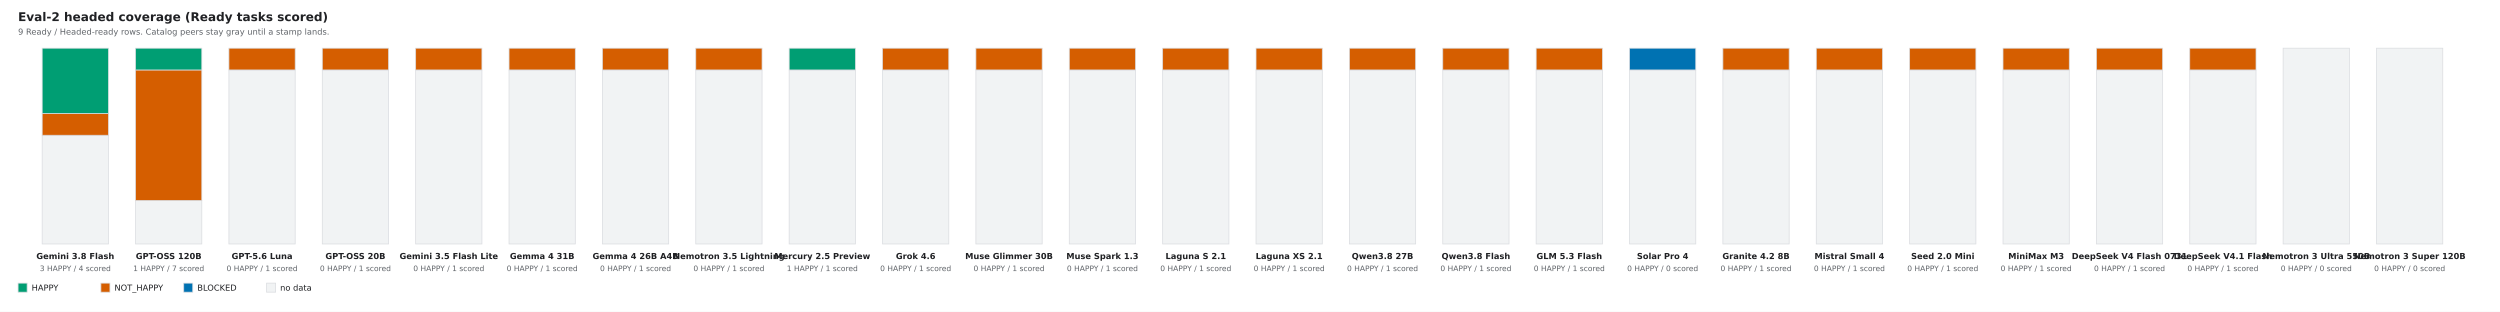
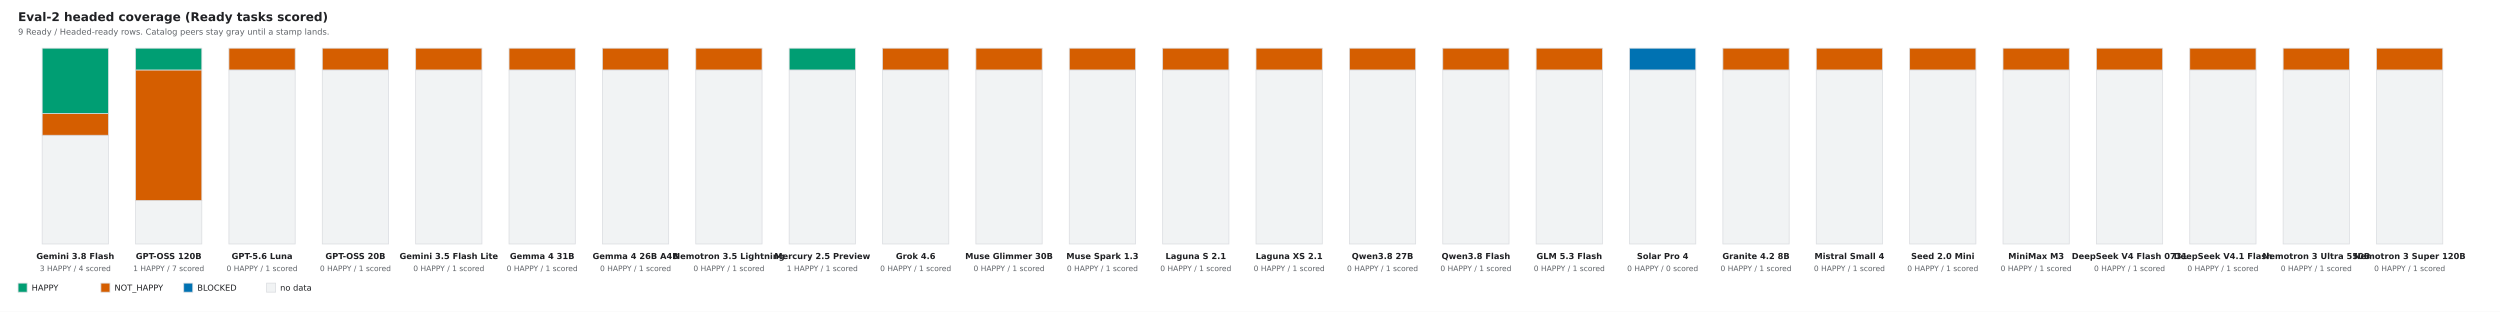
<svg xmlns="http://www.w3.org/2000/svg" width="3320" height="414" viewBox="0 0 3320 414" role="img">
  <rect width="3320" height="414" fill="#ffffff" />
  <text x="24" y="28" font-family="DejaVu Sans, sans-serif" font-size="16" font-weight="700" fill="#202124">Eval-2 headed coverage (Ready tasks scored)</text>
  <text x="24" y="46" font-family="DejaVu Sans, sans-serif" font-size="11" fill="#5f6368">9 Ready / Headed-ready rows. Catalog peers stay gray until a stamp lands.</text>
  <rect x="56.0" y="179.6" width="88" height="144.4" fill="#F1F3F4" stroke="#dadce0" data-segment="no data" />
  <rect x="56.0" y="150.7" width="88" height="28.9" fill="#D55E00" stroke="#dadce0" data-segment="NOT_HAPPY" />
  <rect x="56.0" y="64.0" width="88" height="86.7" fill="#009E73" stroke="#dadce0" data-segment="HAPPY" />
  <text x="100.0" y="344" text-anchor="middle" font-family="DejaVu Sans, sans-serif" font-size="11" font-weight="700" fill="#202124">Gemini 3.8 Flash</text>
  <text x="100.0" y="360" text-anchor="middle" font-family="DejaVu Sans, sans-serif" font-size="10" fill="#5f6368">3 HAPPY / 4 scored</text>
  <rect x="180.0" y="266.2" width="88" height="57.8" fill="#F1F3F4" stroke="#dadce0" data-segment="no data" />
  <rect x="180.0" y="92.9" width="88" height="173.3" fill="#D55E00" stroke="#dadce0" data-segment="NOT_HAPPY" />
  <rect x="180.0" y="64.0" width="88" height="28.9" fill="#009E73" stroke="#dadce0" data-segment="HAPPY" />
  <text x="224.0" y="344" text-anchor="middle" font-family="DejaVu Sans, sans-serif" font-size="11" font-weight="700" fill="#202124">GPT-OSS 120B</text>
  <text x="224.0" y="360" text-anchor="middle" font-family="DejaVu Sans, sans-serif" font-size="10" fill="#5f6368">1 HAPPY / 7 scored</text>
  <rect x="304.0" y="92.9" width="88" height="231.1" fill="#F1F3F4" stroke="#dadce0" data-segment="no data" />
  <rect x="304.0" y="64.0" width="88" height="28.9" fill="#D55E00" stroke="#dadce0" data-segment="NOT_HAPPY" />
  <text x="348.0" y="344" text-anchor="middle" font-family="DejaVu Sans, sans-serif" font-size="11" font-weight="700" fill="#202124">GPT-5.6 Luna</text>
  <text x="348.0" y="360" text-anchor="middle" font-family="DejaVu Sans, sans-serif" font-size="10" fill="#5f6368">0 HAPPY / 1 scored</text>
  <rect x="428.0" y="92.9" width="88" height="231.1" fill="#F1F3F4" stroke="#dadce0" data-segment="no data" />
  <rect x="428.0" y="64.0" width="88" height="28.9" fill="#D55E00" stroke="#dadce0" data-segment="NOT_HAPPY" />
  <text x="472.0" y="344" text-anchor="middle" font-family="DejaVu Sans, sans-serif" font-size="11" font-weight="700" fill="#202124">GPT-OSS 20B</text>
  <text x="472.0" y="360" text-anchor="middle" font-family="DejaVu Sans, sans-serif" font-size="10" fill="#5f6368">0 HAPPY / 1 scored</text>
  <rect x="552.0" y="92.9" width="88" height="231.1" fill="#F1F3F4" stroke="#dadce0" data-segment="no data" />
  <rect x="552.0" y="64.0" width="88" height="28.9" fill="#D55E00" stroke="#dadce0" data-segment="NOT_HAPPY" />
  <text x="596.0" y="344" text-anchor="middle" font-family="DejaVu Sans, sans-serif" font-size="11" font-weight="700" fill="#202124">Gemini 3.5 Flash Lite</text>
  <text x="596.0" y="360" text-anchor="middle" font-family="DejaVu Sans, sans-serif" font-size="10" fill="#5f6368">0 HAPPY / 1 scored</text>
  <rect x="676.0" y="92.9" width="88" height="231.1" fill="#F1F3F4" stroke="#dadce0" data-segment="no data" />
  <rect x="676.0" y="64.0" width="88" height="28.9" fill="#D55E00" stroke="#dadce0" data-segment="NOT_HAPPY" />
  <text x="720.0" y="344" text-anchor="middle" font-family="DejaVu Sans, sans-serif" font-size="11" font-weight="700" fill="#202124">Gemma 4 31B</text>
  <text x="720.0" y="360" text-anchor="middle" font-family="DejaVu Sans, sans-serif" font-size="10" fill="#5f6368">0 HAPPY / 1 scored</text>
  <rect x="800.0" y="92.9" width="88" height="231.1" fill="#F1F3F4" stroke="#dadce0" data-segment="no data" />
  <rect x="800.0" y="64.0" width="88" height="28.9" fill="#D55E00" stroke="#dadce0" data-segment="NOT_HAPPY" />
  <text x="844.0" y="344" text-anchor="middle" font-family="DejaVu Sans, sans-serif" font-size="11" font-weight="700" fill="#202124">Gemma 4 26B A4B</text>
  <text x="844.0" y="360" text-anchor="middle" font-family="DejaVu Sans, sans-serif" font-size="10" fill="#5f6368">0 HAPPY / 1 scored</text>
  <rect x="924.0" y="92.9" width="88" height="231.1" fill="#F1F3F4" stroke="#dadce0" data-segment="no data" />
  <rect x="924.0" y="64.0" width="88" height="28.9" fill="#D55E00" stroke="#dadce0" data-segment="NOT_HAPPY" />
  <text x="968.0" y="344" text-anchor="middle" font-family="DejaVu Sans, sans-serif" font-size="11" font-weight="700" fill="#202124">Nemotron 3.5 Lightning</text>
  <text x="968.0" y="360" text-anchor="middle" font-family="DejaVu Sans, sans-serif" font-size="10" fill="#5f6368">0 HAPPY / 1 scored</text>
  <rect x="1048.0" y="92.9" width="88" height="231.1" fill="#F1F3F4" stroke="#dadce0" data-segment="no data" />
  <rect x="1048.0" y="64.0" width="88" height="28.9" fill="#009E73" stroke="#dadce0" data-segment="HAPPY" />
  <text x="1092.0" y="344" text-anchor="middle" font-family="DejaVu Sans, sans-serif" font-size="11" font-weight="700" fill="#202124">Mercury 2.5 Preview</text>
  <text x="1092.0" y="360" text-anchor="middle" font-family="DejaVu Sans, sans-serif" font-size="10" fill="#5f6368">1 HAPPY / 1 scored</text>
  <rect x="1172.0" y="92.9" width="88" height="231.1" fill="#F1F3F4" stroke="#dadce0" data-segment="no data" />
  <rect x="1172.0" y="64.0" width="88" height="28.9" fill="#D55E00" stroke="#dadce0" data-segment="NOT_HAPPY" />
  <text x="1216.0" y="344" text-anchor="middle" font-family="DejaVu Sans, sans-serif" font-size="11" font-weight="700" fill="#202124">Grok 4.6</text>
  <text x="1216.0" y="360" text-anchor="middle" font-family="DejaVu Sans, sans-serif" font-size="10" fill="#5f6368">0 HAPPY / 1 scored</text>
  <rect x="1296.0" y="92.9" width="88" height="231.1" fill="#F1F3F4" stroke="#dadce0" data-segment="no data" />
  <rect x="1296.0" y="64.0" width="88" height="28.9" fill="#D55E00" stroke="#dadce0" data-segment="NOT_HAPPY" />
  <text x="1340.0" y="344" text-anchor="middle" font-family="DejaVu Sans, sans-serif" font-size="11" font-weight="700" fill="#202124">Muse Glimmer 30B</text>
  <text x="1340.0" y="360" text-anchor="middle" font-family="DejaVu Sans, sans-serif" font-size="10" fill="#5f6368">0 HAPPY / 1 scored</text>
  <rect x="1420.0" y="92.9" width="88" height="231.1" fill="#F1F3F4" stroke="#dadce0" data-segment="no data" />
  <rect x="1420.0" y="64.0" width="88" height="28.9" fill="#D55E00" stroke="#dadce0" data-segment="NOT_HAPPY" />
  <text x="1464.0" y="344" text-anchor="middle" font-family="DejaVu Sans, sans-serif" font-size="11" font-weight="700" fill="#202124">Muse Spark 1.3</text>
  <text x="1464.0" y="360" text-anchor="middle" font-family="DejaVu Sans, sans-serif" font-size="10" fill="#5f6368">0 HAPPY / 1 scored</text>
  <rect x="1544.0" y="92.9" width="88" height="231.1" fill="#F1F3F4" stroke="#dadce0" data-segment="no data" />
  <rect x="1544.0" y="64.0" width="88" height="28.9" fill="#D55E00" stroke="#dadce0" data-segment="NOT_HAPPY" />
  <text x="1588.0" y="344" text-anchor="middle" font-family="DejaVu Sans, sans-serif" font-size="11" font-weight="700" fill="#202124">Laguna S 2.1</text>
  <text x="1588.0" y="360" text-anchor="middle" font-family="DejaVu Sans, sans-serif" font-size="10" fill="#5f6368">0 HAPPY / 1 scored</text>
  <rect x="1668.0" y="92.9" width="88" height="231.1" fill="#F1F3F4" stroke="#dadce0" data-segment="no data" />
  <rect x="1668.0" y="64.0" width="88" height="28.9" fill="#D55E00" stroke="#dadce0" data-segment="NOT_HAPPY" />
  <text x="1712.0" y="344" text-anchor="middle" font-family="DejaVu Sans, sans-serif" font-size="11" font-weight="700" fill="#202124">Laguna XS 2.1</text>
  <text x="1712.0" y="360" text-anchor="middle" font-family="DejaVu Sans, sans-serif" font-size="10" fill="#5f6368">0 HAPPY / 1 scored</text>
  <rect x="1792.0" y="92.9" width="88" height="231.1" fill="#F1F3F4" stroke="#dadce0" data-segment="no data" />
  <rect x="1792.0" y="64.0" width="88" height="28.9" fill="#D55E00" stroke="#dadce0" data-segment="NOT_HAPPY" />
  <text x="1836.0" y="344" text-anchor="middle" font-family="DejaVu Sans, sans-serif" font-size="11" font-weight="700" fill="#202124">Qwen3.8 27B</text>
  <text x="1836.0" y="360" text-anchor="middle" font-family="DejaVu Sans, sans-serif" font-size="10" fill="#5f6368">0 HAPPY / 1 scored</text>
  <rect x="1916.0" y="92.9" width="88" height="231.1" fill="#F1F3F4" stroke="#dadce0" data-segment="no data" />
  <rect x="1916.0" y="64.0" width="88" height="28.9" fill="#D55E00" stroke="#dadce0" data-segment="NOT_HAPPY" />
  <text x="1960.0" y="344" text-anchor="middle" font-family="DejaVu Sans, sans-serif" font-size="11" font-weight="700" fill="#202124">Qwen3.8 Flash</text>
  <text x="1960.0" y="360" text-anchor="middle" font-family="DejaVu Sans, sans-serif" font-size="10" fill="#5f6368">0 HAPPY / 1 scored</text>
  <rect x="2040.0" y="92.9" width="88" height="231.1" fill="#F1F3F4" stroke="#dadce0" data-segment="no data" />
  <rect x="2040.0" y="64.0" width="88" height="28.9" fill="#D55E00" stroke="#dadce0" data-segment="NOT_HAPPY" />
  <text x="2084.0" y="344" text-anchor="middle" font-family="DejaVu Sans, sans-serif" font-size="11" font-weight="700" fill="#202124">GLM 5.3 Flash</text>
  <text x="2084.0" y="360" text-anchor="middle" font-family="DejaVu Sans, sans-serif" font-size="10" fill="#5f6368">0 HAPPY / 1 scored</text>
  <rect x="2164.0" y="92.9" width="88" height="231.1" fill="#F1F3F4" stroke="#dadce0" data-segment="no data" />
  <rect x="2164.0" y="64.0" width="88" height="28.9" fill="#0072B2" stroke="#dadce0" data-segment="BLOCKED" />
  <text x="2208.0" y="344" text-anchor="middle" font-family="DejaVu Sans, sans-serif" font-size="11" font-weight="700" fill="#202124">Solar Pro 4</text>
  <text x="2208.0" y="360" text-anchor="middle" font-family="DejaVu Sans, sans-serif" font-size="10" fill="#5f6368">0 HAPPY / 0 scored</text>
  <rect x="2288.0" y="92.9" width="88" height="231.1" fill="#F1F3F4" stroke="#dadce0" data-segment="no data" />
  <rect x="2288.0" y="64.0" width="88" height="28.9" fill="#D55E00" stroke="#dadce0" data-segment="NOT_HAPPY" />
  <text x="2332.0" y="344" text-anchor="middle" font-family="DejaVu Sans, sans-serif" font-size="11" font-weight="700" fill="#202124">Granite 4.2 8B</text>
  <text x="2332.0" y="360" text-anchor="middle" font-family="DejaVu Sans, sans-serif" font-size="10" fill="#5f6368">0 HAPPY / 1 scored</text>
  <rect x="2412.0" y="92.9" width="88" height="231.1" fill="#F1F3F4" stroke="#dadce0" data-segment="no data" />
  <rect x="2412.0" y="64.0" width="88" height="28.9" fill="#D55E00" stroke="#dadce0" data-segment="NOT_HAPPY" />
  <text x="2456.0" y="344" text-anchor="middle" font-family="DejaVu Sans, sans-serif" font-size="11" font-weight="700" fill="#202124">Mistral Small 4</text>
  <text x="2456.0" y="360" text-anchor="middle" font-family="DejaVu Sans, sans-serif" font-size="10" fill="#5f6368">0 HAPPY / 1 scored</text>
  <rect x="2536.0" y="92.9" width="88" height="231.1" fill="#F1F3F4" stroke="#dadce0" data-segment="no data" />
  <rect x="2536.0" y="64.0" width="88" height="28.9" fill="#D55E00" stroke="#dadce0" data-segment="NOT_HAPPY" />
  <text x="2580.0" y="344" text-anchor="middle" font-family="DejaVu Sans, sans-serif" font-size="11" font-weight="700" fill="#202124">Seed 2.0 Mini</text>
  <text x="2580.0" y="360" text-anchor="middle" font-family="DejaVu Sans, sans-serif" font-size="10" fill="#5f6368">0 HAPPY / 1 scored</text>
  <rect x="2660.0" y="92.9" width="88" height="231.1" fill="#F1F3F4" stroke="#dadce0" data-segment="no data" />
  <rect x="2660.0" y="64.0" width="88" height="28.9" fill="#D55E00" stroke="#dadce0" data-segment="NOT_HAPPY" />
  <text x="2704.0" y="344" text-anchor="middle" font-family="DejaVu Sans, sans-serif" font-size="11" font-weight="700" fill="#202124">MiniMax M3</text>
  <text x="2704.0" y="360" text-anchor="middle" font-family="DejaVu Sans, sans-serif" font-size="10" fill="#5f6368">0 HAPPY / 1 scored</text>
  <rect x="2784.0" y="92.9" width="88" height="231.1" fill="#F1F3F4" stroke="#dadce0" data-segment="no data" />
  <rect x="2784.0" y="64.0" width="88" height="28.9" fill="#D55E00" stroke="#dadce0" data-segment="NOT_HAPPY" />
  <text x="2828.0" y="344" text-anchor="middle" font-family="DejaVu Sans, sans-serif" font-size="11" font-weight="700" fill="#202124">DeepSeek V4 Flash 0731</text>
  <text x="2828.0" y="360" text-anchor="middle" font-family="DejaVu Sans, sans-serif" font-size="10" fill="#5f6368">0 HAPPY / 1 scored</text>
  <rect x="2908.0" y="92.9" width="88" height="231.1" fill="#F1F3F4" stroke="#dadce0" data-segment="no data" />
  <rect x="2908.0" y="64.0" width="88" height="28.9" fill="#D55E00" stroke="#dadce0" data-segment="NOT_HAPPY" />
  <text x="2952.0" y="344" text-anchor="middle" font-family="DejaVu Sans, sans-serif" font-size="11" font-weight="700" fill="#202124">DeepSeek V4.1 Flash</text>
  <text x="2952.0" y="360" text-anchor="middle" font-family="DejaVu Sans, sans-serif" font-size="10" fill="#5f6368">0 HAPPY / 1 scored</text>
-   <rect x="3032.0" y="64.0" width="88" height="260.0" fill="#F1F3F4" stroke="#dadce0" data-segment="no data" />
+   <rect x="3032.0" y="92.9" width="88" height="231.1" fill="#F1F3F4" stroke="#dadce0" data-segment="no data" />
+   <rect x="3032.0" y="64.0" width="88" height="28.9" fill="#D55E00" stroke="#dadce0" data-segment="NOT_HAPPY" />
  <text x="3076.0" y="344" text-anchor="middle" font-family="DejaVu Sans, sans-serif" font-size="11" font-weight="700" fill="#202124">Nemotron 3 Ultra 550B</text>
-   <text x="3076.0" y="360" text-anchor="middle" font-family="DejaVu Sans, sans-serif" font-size="10" fill="#5f6368">0 HAPPY / 0 scored</text>
-   <rect x="3156.0" y="64.0" width="88" height="260.0" fill="#F1F3F4" stroke="#dadce0" data-segment="no data" />
+   <text x="3076.0" y="360" text-anchor="middle" font-family="DejaVu Sans, sans-serif" font-size="10" fill="#5f6368">0 HAPPY / 1 scored</text>
+   <rect x="3156.0" y="92.9" width="88" height="231.1" fill="#F1F3F4" stroke="#dadce0" data-segment="no data" />
+   <rect x="3156.0" y="64.0" width="88" height="28.9" fill="#D55E00" stroke="#dadce0" data-segment="NOT_HAPPY" />
  <text x="3200.0" y="344" text-anchor="middle" font-family="DejaVu Sans, sans-serif" font-size="11" font-weight="700" fill="#202124">Nemotron 3 Super 120B</text>
-   <text x="3200.0" y="360" text-anchor="middle" font-family="DejaVu Sans, sans-serif" font-size="10" fill="#5f6368">0 HAPPY / 0 scored</text>
+   <text x="3200.0" y="360" text-anchor="middle" font-family="DejaVu Sans, sans-serif" font-size="10" fill="#5f6368">0 HAPPY / 1 scored</text>
  <rect x="24" y="376" width="12" height="12" fill="#009E73" stroke="#dadce0" />
  <text x="42" y="386" font-family="DejaVu Sans, sans-serif" font-size="11" fill="#202124">HAPPY</text>
  <rect x="134" y="376" width="12" height="12" fill="#D55E00" stroke="#dadce0" />
  <text x="152" y="386" font-family="DejaVu Sans, sans-serif" font-size="11" fill="#202124">NOT_HAPPY</text>
  <rect x="244" y="376" width="12" height="12" fill="#0072B2" stroke="#dadce0" />
  <text x="262" y="386" font-family="DejaVu Sans, sans-serif" font-size="11" fill="#202124">BLOCKED</text>
  <rect x="354" y="376" width="12" height="12" fill="#F1F3F4" stroke="#dadce0" />
  <text x="372" y="386" font-family="DejaVu Sans, sans-serif" font-size="11" fill="#202124">no data</text>
</svg>
